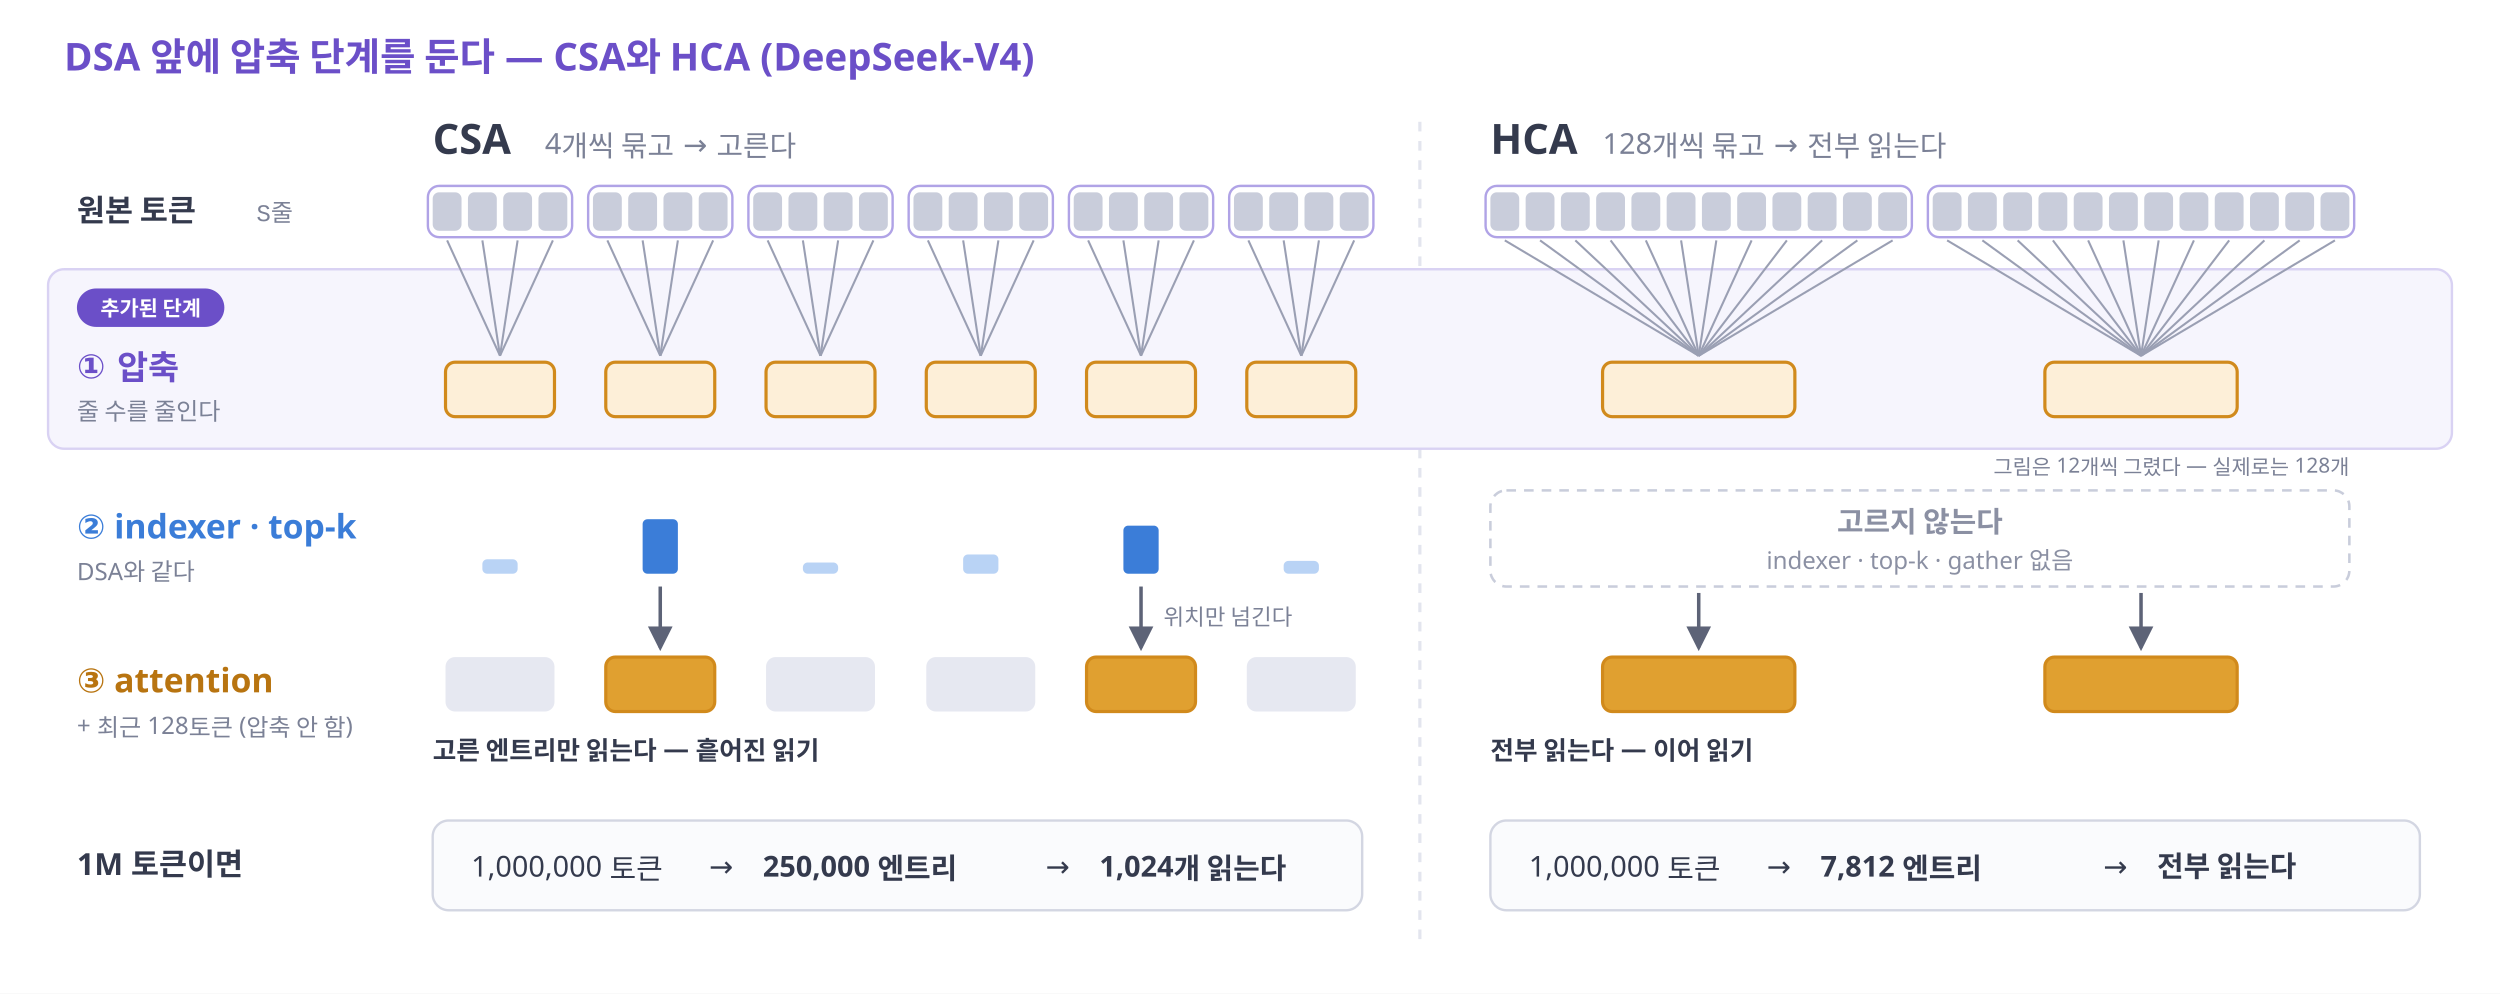
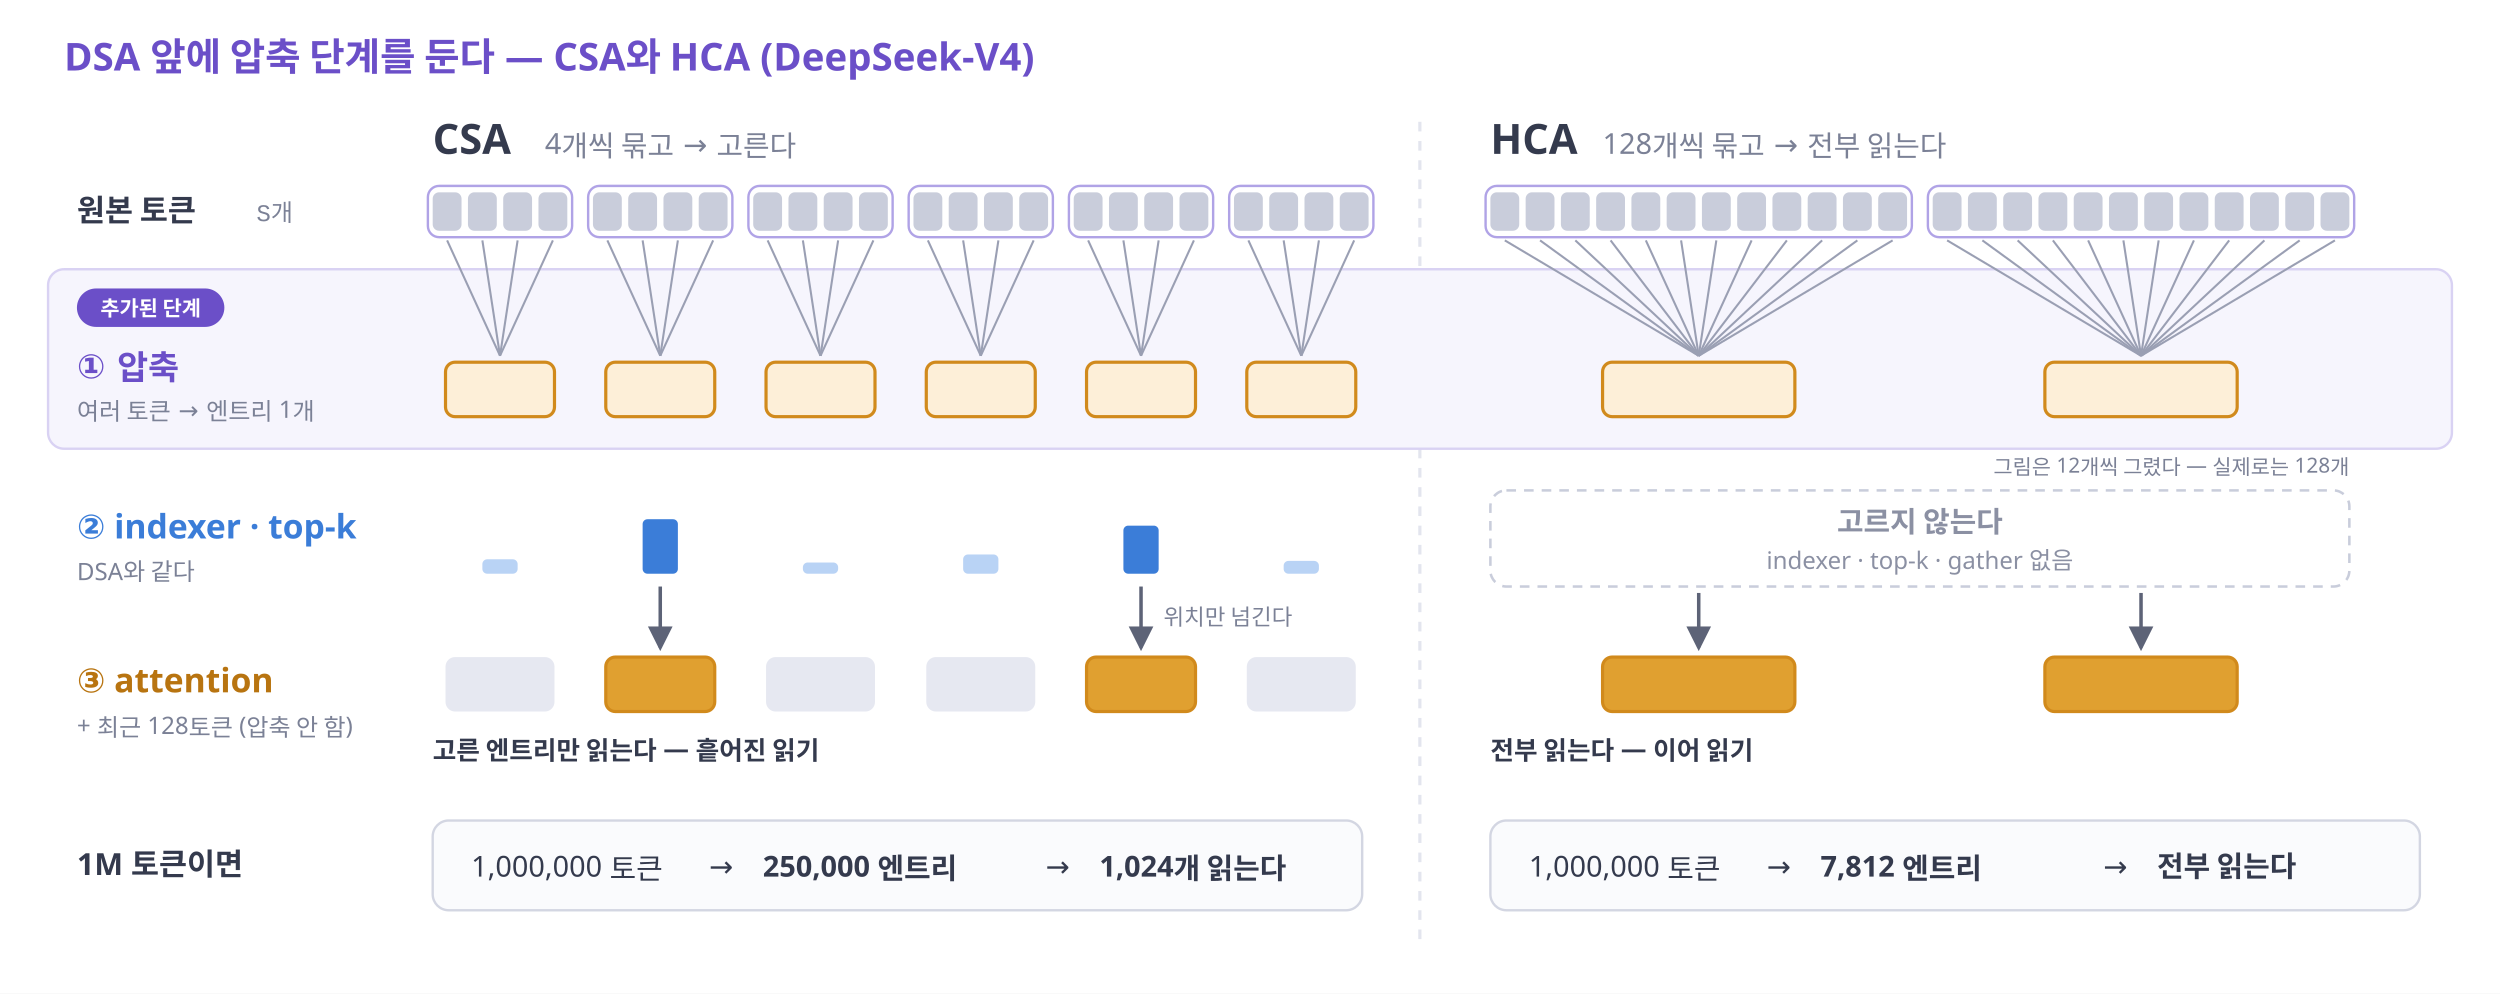
<svg xmlns="http://www.w3.org/2000/svg" viewBox="0 0 1560 620" width="1560" height="620">
  <defs>
    <marker id="ah" viewBox="0 0 10 10" refX="8.5" refY="5" markerWidth="7" markerHeight="7" orient="auto-start-reverse">
      <path d="M0,0 L10,5 L0,10 z" fill="#5d6377" />
    </marker>
  </defs>
  <rect width="100%" height="100%" fill="#ffffff" />
  <text x="40" y="44" font-family="'Noto Sans KR','Malgun Gothic',sans-serif" font-size="24" text-anchor="start" font-weight="700" fill="#6b4fc8">DSA 앞에 압축 단계를 둔다 — CSA와 HCA (DeepSeek-V4)</text>
  <text x="270" y="96" font-family="'Noto Sans KR','Malgun Gothic',sans-serif" font-size="26" text-anchor="start" font-weight="700" fill="#343a4d">CSA</text>
  <text x="340" y="96" font-family="'Noto Sans KR','Malgun Gothic',sans-serif" font-size="18" text-anchor="start" font-weight="400" fill="#7b8196">4개씩 묶고 → 고른다</text>
  <text x="930" y="96" font-family="'Noto Sans KR','Malgun Gothic',sans-serif" font-size="26" text-anchor="start" font-weight="700" fill="#343a4d">HCA</text>
  <text x="1000" y="96" font-family="'Noto Sans KR','Malgun Gothic',sans-serif" font-size="18" text-anchor="start" font-weight="400" fill="#7b8196">128개씩 묶고 → 전부 읽는다</text>
  <line x1="886" y1="76" x2="886" y2="590" stroke="#e3e5ee" stroke-width="2" stroke-dasharray="6 6" />
  <rect x="30" y="168" width="1500" height="112" rx="10" fill="#f6f5fd" stroke="#d9d2f3" stroke-width="1.5" />
  <text x="48" y="138" font-family="'Noto Sans KR','Malgun Gothic',sans-serif" font-size="19" text-anchor="start" font-weight="700" fill="#343a4d">원본 토큰</text>
-   <text x="160" y="138" font-family="Consolas,'Courier New',monospace" font-size="15" text-anchor="start" font-weight="400" fill="#7b8196">S줄</text>
+   <text x="160" y="138" font-family="Consolas,'Courier New',monospace" font-size="15" text-anchor="start" font-weight="400" fill="#7b8196">S개</text>
  <rect x="48" y="180" width="92" height="24" rx="12" fill="#6b4fc8" stroke="none" stroke-width="2" />
  <text x="94" y="197" font-family="'Noto Sans KR','Malgun Gothic',sans-serif" font-size="13" text-anchor="middle" font-weight="700" fill="#ffffff">추가된 단계</text>
  <text x="48" y="236" font-family="'Noto Sans KR','Malgun Gothic',sans-serif" font-size="21" text-anchor="start" font-weight="700" fill="#6b4fc8">① 압축</text>
-   <text x="48" y="262" font-family="'Noto Sans KR','Malgun Gothic',sans-serif" font-size="15" text-anchor="start" font-weight="400" fill="#7b8196">줄 수를 줄인다</text>
+   <text x="48" y="262" font-family="'Noto Sans KR','Malgun Gothic',sans-serif" font-size="15" text-anchor="start" font-weight="400" fill="#7b8196">여러 토큰 → 엔트리 1개</text>
  <text x="48" y="336" font-family="'Noto Sans KR','Malgun Gothic',sans-serif" font-size="21" text-anchor="start" font-weight="700" fill="#3b7dd8">② indexer · top-k</text>
  <text x="48" y="362" font-family="'Noto Sans KR','Malgun Gothic',sans-serif" font-size="15" text-anchor="start" font-weight="400" fill="#7b8196">DSA와 같다</text>
  <text x="48" y="432" font-family="'Noto Sans KR','Malgun Gothic',sans-serif" font-size="21" text-anchor="start" font-weight="700" fill="#b87410">③ attention</text>
  <text x="48" y="458" font-family="'Noto Sans KR','Malgun Gothic',sans-serif" font-size="15" text-anchor="start" font-weight="400" fill="#7b8196">+ 최근 128토큰 (압축 안 함)</text>
  <text x="48" y="546" font-family="'Noto Sans KR','Malgun Gothic',sans-serif" font-size="19" text-anchor="start" font-weight="700" fill="#343a4d">1M 토큰이면</text>
  <rect x="270" y="120" width="18" height="24" rx="4" fill="#c9cddb" stroke="none" stroke-width="2" />
  <rect x="292" y="120" width="18" height="24" rx="4" fill="#c9cddb" stroke="none" stroke-width="2" />
  <rect x="314" y="120" width="18" height="24" rx="4" fill="#c9cddb" stroke="none" stroke-width="2" />
  <rect x="336" y="120" width="18" height="24" rx="4" fill="#c9cddb" stroke="none" stroke-width="2" />
  <rect x="267" y="116" width="90" height="32" rx="7" fill="none" stroke="#b0a3e6" stroke-width="1.5" />
  <line x1="279.0" y1="150" x2="312.0" y2="222" stroke="#9a9fb3" stroke-width="1.3" />
  <line x1="301.0" y1="150" x2="312.0" y2="222" stroke="#9a9fb3" stroke-width="1.3" />
  <line x1="323.0" y1="150" x2="312.0" y2="222" stroke="#9a9fb3" stroke-width="1.3" />
  <line x1="345.0" y1="150" x2="312.0" y2="222" stroke="#9a9fb3" stroke-width="1.3" />
  <rect x="278.0" y="226" width="68" height="34" rx="6" fill="#fdefd8" stroke="#d18a1c" stroke-width="2" />
  <rect x="278.0" y="410" width="68" height="34" rx="6" fill="#e6e8f1" stroke="none" stroke-width="2" />
  <rect x="370" y="120" width="18" height="24" rx="4" fill="#c9cddb" stroke="none" stroke-width="2" />
  <rect x="392" y="120" width="18" height="24" rx="4" fill="#c9cddb" stroke="none" stroke-width="2" />
  <rect x="414" y="120" width="18" height="24" rx="4" fill="#c9cddb" stroke="none" stroke-width="2" />
  <rect x="436" y="120" width="18" height="24" rx="4" fill="#c9cddb" stroke="none" stroke-width="2" />
  <rect x="367" y="116" width="90" height="32" rx="7" fill="none" stroke="#b0a3e6" stroke-width="1.5" />
  <line x1="379.0" y1="150" x2="412.0" y2="222" stroke="#9a9fb3" stroke-width="1.3" />
  <line x1="401.0" y1="150" x2="412.0" y2="222" stroke="#9a9fb3" stroke-width="1.3" />
  <line x1="423.0" y1="150" x2="412.0" y2="222" stroke="#9a9fb3" stroke-width="1.3" />
  <line x1="445.0" y1="150" x2="412.0" y2="222" stroke="#9a9fb3" stroke-width="1.3" />
  <rect x="378.0" y="226" width="68" height="34" rx="6" fill="#fdefd8" stroke="#d18a1c" stroke-width="2" />
  <rect x="378.0" y="410" width="68" height="34" rx="6" fill="#e0a030" stroke="#d18a1c" stroke-width="2" />
  <rect x="470" y="120" width="18" height="24" rx="4" fill="#c9cddb" stroke="none" stroke-width="2" />
  <rect x="492" y="120" width="18" height="24" rx="4" fill="#c9cddb" stroke="none" stroke-width="2" />
  <rect x="514" y="120" width="18" height="24" rx="4" fill="#c9cddb" stroke="none" stroke-width="2" />
  <rect x="536" y="120" width="18" height="24" rx="4" fill="#c9cddb" stroke="none" stroke-width="2" />
  <rect x="467" y="116" width="90" height="32" rx="7" fill="none" stroke="#b0a3e6" stroke-width="1.5" />
  <line x1="479.0" y1="150" x2="512.0" y2="222" stroke="#9a9fb3" stroke-width="1.3" />
  <line x1="501.0" y1="150" x2="512.0" y2="222" stroke="#9a9fb3" stroke-width="1.3" />
  <line x1="523.0" y1="150" x2="512.0" y2="222" stroke="#9a9fb3" stroke-width="1.3" />
  <line x1="545.0" y1="150" x2="512.0" y2="222" stroke="#9a9fb3" stroke-width="1.3" />
  <rect x="478.0" y="226" width="68" height="34" rx="6" fill="#fdefd8" stroke="#d18a1c" stroke-width="2" />
  <rect x="478.0" y="410" width="68" height="34" rx="6" fill="#e6e8f1" stroke="none" stroke-width="2" />
  <rect x="570" y="120" width="18" height="24" rx="4" fill="#c9cddb" stroke="none" stroke-width="2" />
  <rect x="592" y="120" width="18" height="24" rx="4" fill="#c9cddb" stroke="none" stroke-width="2" />
  <rect x="614" y="120" width="18" height="24" rx="4" fill="#c9cddb" stroke="none" stroke-width="2" />
  <rect x="636" y="120" width="18" height="24" rx="4" fill="#c9cddb" stroke="none" stroke-width="2" />
  <rect x="567" y="116" width="90" height="32" rx="7" fill="none" stroke="#b0a3e6" stroke-width="1.5" />
  <line x1="579.0" y1="150" x2="612.0" y2="222" stroke="#9a9fb3" stroke-width="1.3" />
  <line x1="601.0" y1="150" x2="612.0" y2="222" stroke="#9a9fb3" stroke-width="1.3" />
  <line x1="623.0" y1="150" x2="612.0" y2="222" stroke="#9a9fb3" stroke-width="1.3" />
  <line x1="645.0" y1="150" x2="612.0" y2="222" stroke="#9a9fb3" stroke-width="1.3" />
  <rect x="578.0" y="226" width="68" height="34" rx="6" fill="#fdefd8" stroke="#d18a1c" stroke-width="2" />
  <rect x="578.0" y="410" width="68" height="34" rx="6" fill="#e6e8f1" stroke="none" stroke-width="2" />
  <rect x="670" y="120" width="18" height="24" rx="4" fill="#c9cddb" stroke="none" stroke-width="2" />
  <rect x="692" y="120" width="18" height="24" rx="4" fill="#c9cddb" stroke="none" stroke-width="2" />
  <rect x="714" y="120" width="18" height="24" rx="4" fill="#c9cddb" stroke="none" stroke-width="2" />
  <rect x="736" y="120" width="18" height="24" rx="4" fill="#c9cddb" stroke="none" stroke-width="2" />
  <rect x="667" y="116" width="90" height="32" rx="7" fill="none" stroke="#b0a3e6" stroke-width="1.5" />
  <line x1="679.0" y1="150" x2="712.0" y2="222" stroke="#9a9fb3" stroke-width="1.3" />
  <line x1="701.0" y1="150" x2="712.0" y2="222" stroke="#9a9fb3" stroke-width="1.3" />
  <line x1="723.0" y1="150" x2="712.0" y2="222" stroke="#9a9fb3" stroke-width="1.3" />
  <line x1="745.0" y1="150" x2="712.0" y2="222" stroke="#9a9fb3" stroke-width="1.3" />
  <rect x="678.0" y="226" width="68" height="34" rx="6" fill="#fdefd8" stroke="#d18a1c" stroke-width="2" />
  <rect x="678.0" y="410" width="68" height="34" rx="6" fill="#e0a030" stroke="#d18a1c" stroke-width="2" />
  <rect x="770" y="120" width="18" height="24" rx="4" fill="#c9cddb" stroke="none" stroke-width="2" />
  <rect x="792" y="120" width="18" height="24" rx="4" fill="#c9cddb" stroke="none" stroke-width="2" />
  <rect x="814" y="120" width="18" height="24" rx="4" fill="#c9cddb" stroke="none" stroke-width="2" />
  <rect x="836" y="120" width="18" height="24" rx="4" fill="#c9cddb" stroke="none" stroke-width="2" />
  <rect x="767" y="116" width="90" height="32" rx="7" fill="none" stroke="#b0a3e6" stroke-width="1.5" />
  <line x1="779.0" y1="150" x2="812.0" y2="222" stroke="#9a9fb3" stroke-width="1.3" />
  <line x1="801.0" y1="150" x2="812.0" y2="222" stroke="#9a9fb3" stroke-width="1.3" />
  <line x1="823.0" y1="150" x2="812.0" y2="222" stroke="#9a9fb3" stroke-width="1.3" />
  <line x1="845.0" y1="150" x2="812.0" y2="222" stroke="#9a9fb3" stroke-width="1.3" />
  <rect x="778.0" y="226" width="68" height="34" rx="6" fill="#fdefd8" stroke="#d18a1c" stroke-width="2" />
  <rect x="778.0" y="410" width="68" height="34" rx="6" fill="#e6e8f1" stroke="none" stroke-width="2" />
  <rect x="301.0" y="349" width="22" height="9" rx="3" fill="#b9d3f5" stroke="none" stroke-width="2" />
  <rect x="401.0" y="324" width="22" height="34" rx="3" fill="#3b7dd8" stroke="none" stroke-width="2" />
  <line x1="412.0" y1="366" x2="412.0" y2="404" stroke="#5d6377" stroke-width="2.2" marker-end="url(#ah)" />
  <rect x="501.0" y="351" width="22" height="7" rx="3" fill="#b9d3f5" stroke="none" stroke-width="2" />
  <rect x="601.0" y="346" width="22" height="12" rx="3" fill="#b9d3f5" stroke="none" stroke-width="2" />
  <rect x="701.0" y="328" width="22" height="30" rx="3" fill="#3b7dd8" stroke="none" stroke-width="2" />
  <line x1="712.0" y1="366" x2="712.0" y2="404" stroke="#5d6377" stroke-width="2.2" marker-end="url(#ah)" />
  <rect x="801.0" y="350" width="22" height="8" rx="3" fill="#b9d3f5" stroke="none" stroke-width="2" />
  <text x="726.0" y="390" font-family="'Noto Sans KR','Malgun Gothic',sans-serif" font-size="14" text-anchor="start" font-weight="400" fill="#7b8196">위치만 넘긴다</text>
  <text x="270" y="474" font-family="'Noto Sans KR','Malgun Gothic',sans-serif" font-size="16" text-anchor="start" font-weight="600" fill="#343a4d">고른 엔트리만 읽는다 — 흩어진 읽기</text>
  <rect x="930" y="120" width="18" height="24" rx="4" fill="#c9cddb" stroke="none" stroke-width="2" />
  <rect x="952" y="120" width="18" height="24" rx="4" fill="#c9cddb" stroke="none" stroke-width="2" />
  <rect x="974" y="120" width="18" height="24" rx="4" fill="#c9cddb" stroke="none" stroke-width="2" />
  <rect x="996" y="120" width="18" height="24" rx="4" fill="#c9cddb" stroke="none" stroke-width="2" />
  <rect x="1018" y="120" width="18" height="24" rx="4" fill="#c9cddb" stroke="none" stroke-width="2" />
  <rect x="1040" y="120" width="18" height="24" rx="4" fill="#c9cddb" stroke="none" stroke-width="2" />
  <rect x="1062" y="120" width="18" height="24" rx="4" fill="#c9cddb" stroke="none" stroke-width="2" />
  <rect x="1084" y="120" width="18" height="24" rx="4" fill="#c9cddb" stroke="none" stroke-width="2" />
  <rect x="1106" y="120" width="18" height="24" rx="4" fill="#c9cddb" stroke="none" stroke-width="2" />
  <rect x="1128" y="120" width="18" height="24" rx="4" fill="#c9cddb" stroke="none" stroke-width="2" />
  <rect x="1150" y="120" width="18" height="24" rx="4" fill="#c9cddb" stroke="none" stroke-width="2" />
  <rect x="1172" y="120" width="18" height="24" rx="4" fill="#c9cddb" stroke="none" stroke-width="2" />
  <rect x="927" y="116" width="266" height="32" rx="7" fill="none" stroke="#b0a3e6" stroke-width="1.5" />
  <line x1="939.0" y1="150" x2="1060.0" y2="222" stroke="#9a9fb3" stroke-width="1.3" />
  <line x1="961.0" y1="150" x2="1060.0" y2="222" stroke="#9a9fb3" stroke-width="1.3" />
  <line x1="983.0" y1="150" x2="1060.0" y2="222" stroke="#9a9fb3" stroke-width="1.3" />
  <line x1="1005.0" y1="150" x2="1060.0" y2="222" stroke="#9a9fb3" stroke-width="1.3" />
  <line x1="1027.0" y1="150" x2="1060.0" y2="222" stroke="#9a9fb3" stroke-width="1.3" />
  <line x1="1049.0" y1="150" x2="1060.0" y2="222" stroke="#9a9fb3" stroke-width="1.3" />
  <line x1="1071.0" y1="150" x2="1060.0" y2="222" stroke="#9a9fb3" stroke-width="1.3" />
  <line x1="1093.0" y1="150" x2="1060.0" y2="222" stroke="#9a9fb3" stroke-width="1.3" />
  <line x1="1115.0" y1="150" x2="1060.0" y2="222" stroke="#9a9fb3" stroke-width="1.3" />
  <line x1="1137.0" y1="150" x2="1060.0" y2="222" stroke="#9a9fb3" stroke-width="1.3" />
  <line x1="1159.0" y1="150" x2="1060.0" y2="222" stroke="#9a9fb3" stroke-width="1.3" />
  <line x1="1181.0" y1="150" x2="1060.0" y2="222" stroke="#9a9fb3" stroke-width="1.3" />
  <rect x="1000.0" y="226" width="120" height="34" rx="6" fill="#fdefd8" stroke="#d18a1c" stroke-width="2" />
  <rect x="1000.0" y="410" width="120" height="34" rx="6" fill="#e0a030" stroke="#d18a1c" stroke-width="2" />
  <rect x="1206" y="120" width="18" height="24" rx="4" fill="#c9cddb" stroke="none" stroke-width="2" />
  <rect x="1228" y="120" width="18" height="24" rx="4" fill="#c9cddb" stroke="none" stroke-width="2" />
  <rect x="1250" y="120" width="18" height="24" rx="4" fill="#c9cddb" stroke="none" stroke-width="2" />
  <rect x="1272" y="120" width="18" height="24" rx="4" fill="#c9cddb" stroke="none" stroke-width="2" />
  <rect x="1294" y="120" width="18" height="24" rx="4" fill="#c9cddb" stroke="none" stroke-width="2" />
  <rect x="1316" y="120" width="18" height="24" rx="4" fill="#c9cddb" stroke="none" stroke-width="2" />
  <rect x="1338" y="120" width="18" height="24" rx="4" fill="#c9cddb" stroke="none" stroke-width="2" />
  <rect x="1360" y="120" width="18" height="24" rx="4" fill="#c9cddb" stroke="none" stroke-width="2" />
  <rect x="1382" y="120" width="18" height="24" rx="4" fill="#c9cddb" stroke="none" stroke-width="2" />
  <rect x="1404" y="120" width="18" height="24" rx="4" fill="#c9cddb" stroke="none" stroke-width="2" />
  <rect x="1426" y="120" width="18" height="24" rx="4" fill="#c9cddb" stroke="none" stroke-width="2" />
  <rect x="1448" y="120" width="18" height="24" rx="4" fill="#c9cddb" stroke="none" stroke-width="2" />
  <rect x="1203" y="116" width="266" height="32" rx="7" fill="none" stroke="#b0a3e6" stroke-width="1.5" />
  <line x1="1215.0" y1="150" x2="1336.0" y2="222" stroke="#9a9fb3" stroke-width="1.3" />
  <line x1="1237.0" y1="150" x2="1336.0" y2="222" stroke="#9a9fb3" stroke-width="1.3" />
  <line x1="1259.0" y1="150" x2="1336.0" y2="222" stroke="#9a9fb3" stroke-width="1.3" />
  <line x1="1281.0" y1="150" x2="1336.0" y2="222" stroke="#9a9fb3" stroke-width="1.3" />
  <line x1="1303.0" y1="150" x2="1336.0" y2="222" stroke="#9a9fb3" stroke-width="1.3" />
  <line x1="1325.0" y1="150" x2="1336.0" y2="222" stroke="#9a9fb3" stroke-width="1.3" />
  <line x1="1347.0" y1="150" x2="1336.0" y2="222" stroke="#9a9fb3" stroke-width="1.3" />
  <line x1="1369.0" y1="150" x2="1336.0" y2="222" stroke="#9a9fb3" stroke-width="1.3" />
  <line x1="1391.0" y1="150" x2="1336.0" y2="222" stroke="#9a9fb3" stroke-width="1.3" />
  <line x1="1413.0" y1="150" x2="1336.0" y2="222" stroke="#9a9fb3" stroke-width="1.3" />
  <line x1="1435.0" y1="150" x2="1336.0" y2="222" stroke="#9a9fb3" stroke-width="1.3" />
  <line x1="1457.0" y1="150" x2="1336.0" y2="222" stroke="#9a9fb3" stroke-width="1.3" />
  <rect x="1276.0" y="226" width="120" height="34" rx="6" fill="#fdefd8" stroke="#d18a1c" stroke-width="2" />
  <rect x="1276.0" y="410" width="120" height="34" rx="6" fill="#e0a030" stroke="#d18a1c" stroke-width="2" />
  <text x="1466" y="296" font-family="'Noto Sans KR','Malgun Gothic',sans-serif" font-size="13" text-anchor="end" font-weight="400" fill="#7b8196">그림은 12개씩 그렸다 — 실제로는 128개</text>
  <rect x="930" y="306" width="536" height="60" rx="10" fill="#ffffff" stroke="#c9cddb" stroke-width="1.6" stroke-dasharray="6 5" />
  <text x="1198.0" y="332" font-family="'Noto Sans KR','Malgun Gothic',sans-serif" font-size="18" text-anchor="middle" font-weight="700" fill="#8b90a3">고르지 않는다</text>
  <text x="1198.0" y="355" font-family="'Noto Sans KR','Malgun Gothic',sans-serif" font-size="15" text-anchor="middle" font-weight="400" fill="#8b90a3">indexer · top-k · gather 없음</text>
  <line x1="1060.0" y1="370" x2="1060.0" y2="404" stroke="#5d6377" stroke-width="2.2" marker-end="url(#ah)" />
  <line x1="1336.0" y1="370" x2="1336.0" y2="404" stroke="#5d6377" stroke-width="2.2" marker-end="url(#ah)" />
  <text x="930" y="474" font-family="'Noto Sans KR','Malgun Gothic',sans-serif" font-size="16" text-anchor="start" font-weight="600" fill="#343a4d">전부 읽는다 — 이어 읽기</text>
  <rect x="270" y="512" width="580" height="56" rx="10" fill="#fafbfd" stroke="#d3d6e2" stroke-width="1.5" />
  <text x="294" y="547" font-family="'Noto Sans KR','Malgun Gothic',sans-serif" font-size="18" text-anchor="start" font-weight="400" fill="#343a4d">1,000,000 토큰</text>
  <text x="450" y="547" font-family="'Noto Sans KR','Malgun Gothic',sans-serif" font-size="18" text-anchor="middle" font-weight="400" fill="#343a4d">→</text>
  <text x="476" y="547" font-family="'Noto Sans KR','Malgun Gothic',sans-serif" font-size="18" text-anchor="start" font-weight="700" fill="#343a4d">250,000 엔트리</text>
  <text x="660" y="547" font-family="'Noto Sans KR','Malgun Gothic',sans-serif" font-size="18" text-anchor="middle" font-weight="400" fill="#343a4d">→</text>
  <text x="686" y="547" font-family="'Noto Sans KR','Malgun Gothic',sans-serif" font-size="18" text-anchor="start" font-weight="700" fill="#343a4d">1,024개 읽는다</text>
  <rect x="930" y="512" width="580" height="56" rx="10" fill="#fafbfd" stroke="#d3d6e2" stroke-width="1.5" />
  <text x="954" y="547" font-family="'Noto Sans KR','Malgun Gothic',sans-serif" font-size="18" text-anchor="start" font-weight="400" fill="#343a4d">1,000,000 토큰</text>
  <text x="1110" y="547" font-family="'Noto Sans KR','Malgun Gothic',sans-serif" font-size="18" text-anchor="middle" font-weight="400" fill="#343a4d">→</text>
  <text x="1136" y="547" font-family="'Noto Sans KR','Malgun Gothic',sans-serif" font-size="18" text-anchor="start" font-weight="700" fill="#343a4d">7,812 엔트리</text>
  <text x="1320" y="547" font-family="'Noto Sans KR','Malgun Gothic',sans-serif" font-size="18" text-anchor="middle" font-weight="400" fill="#343a4d">→</text>
  <text x="1346" y="547" font-family="'Noto Sans KR','Malgun Gothic',sans-serif" font-size="18" text-anchor="start" font-weight="700" fill="#343a4d">전부 읽는다</text>
</svg>
